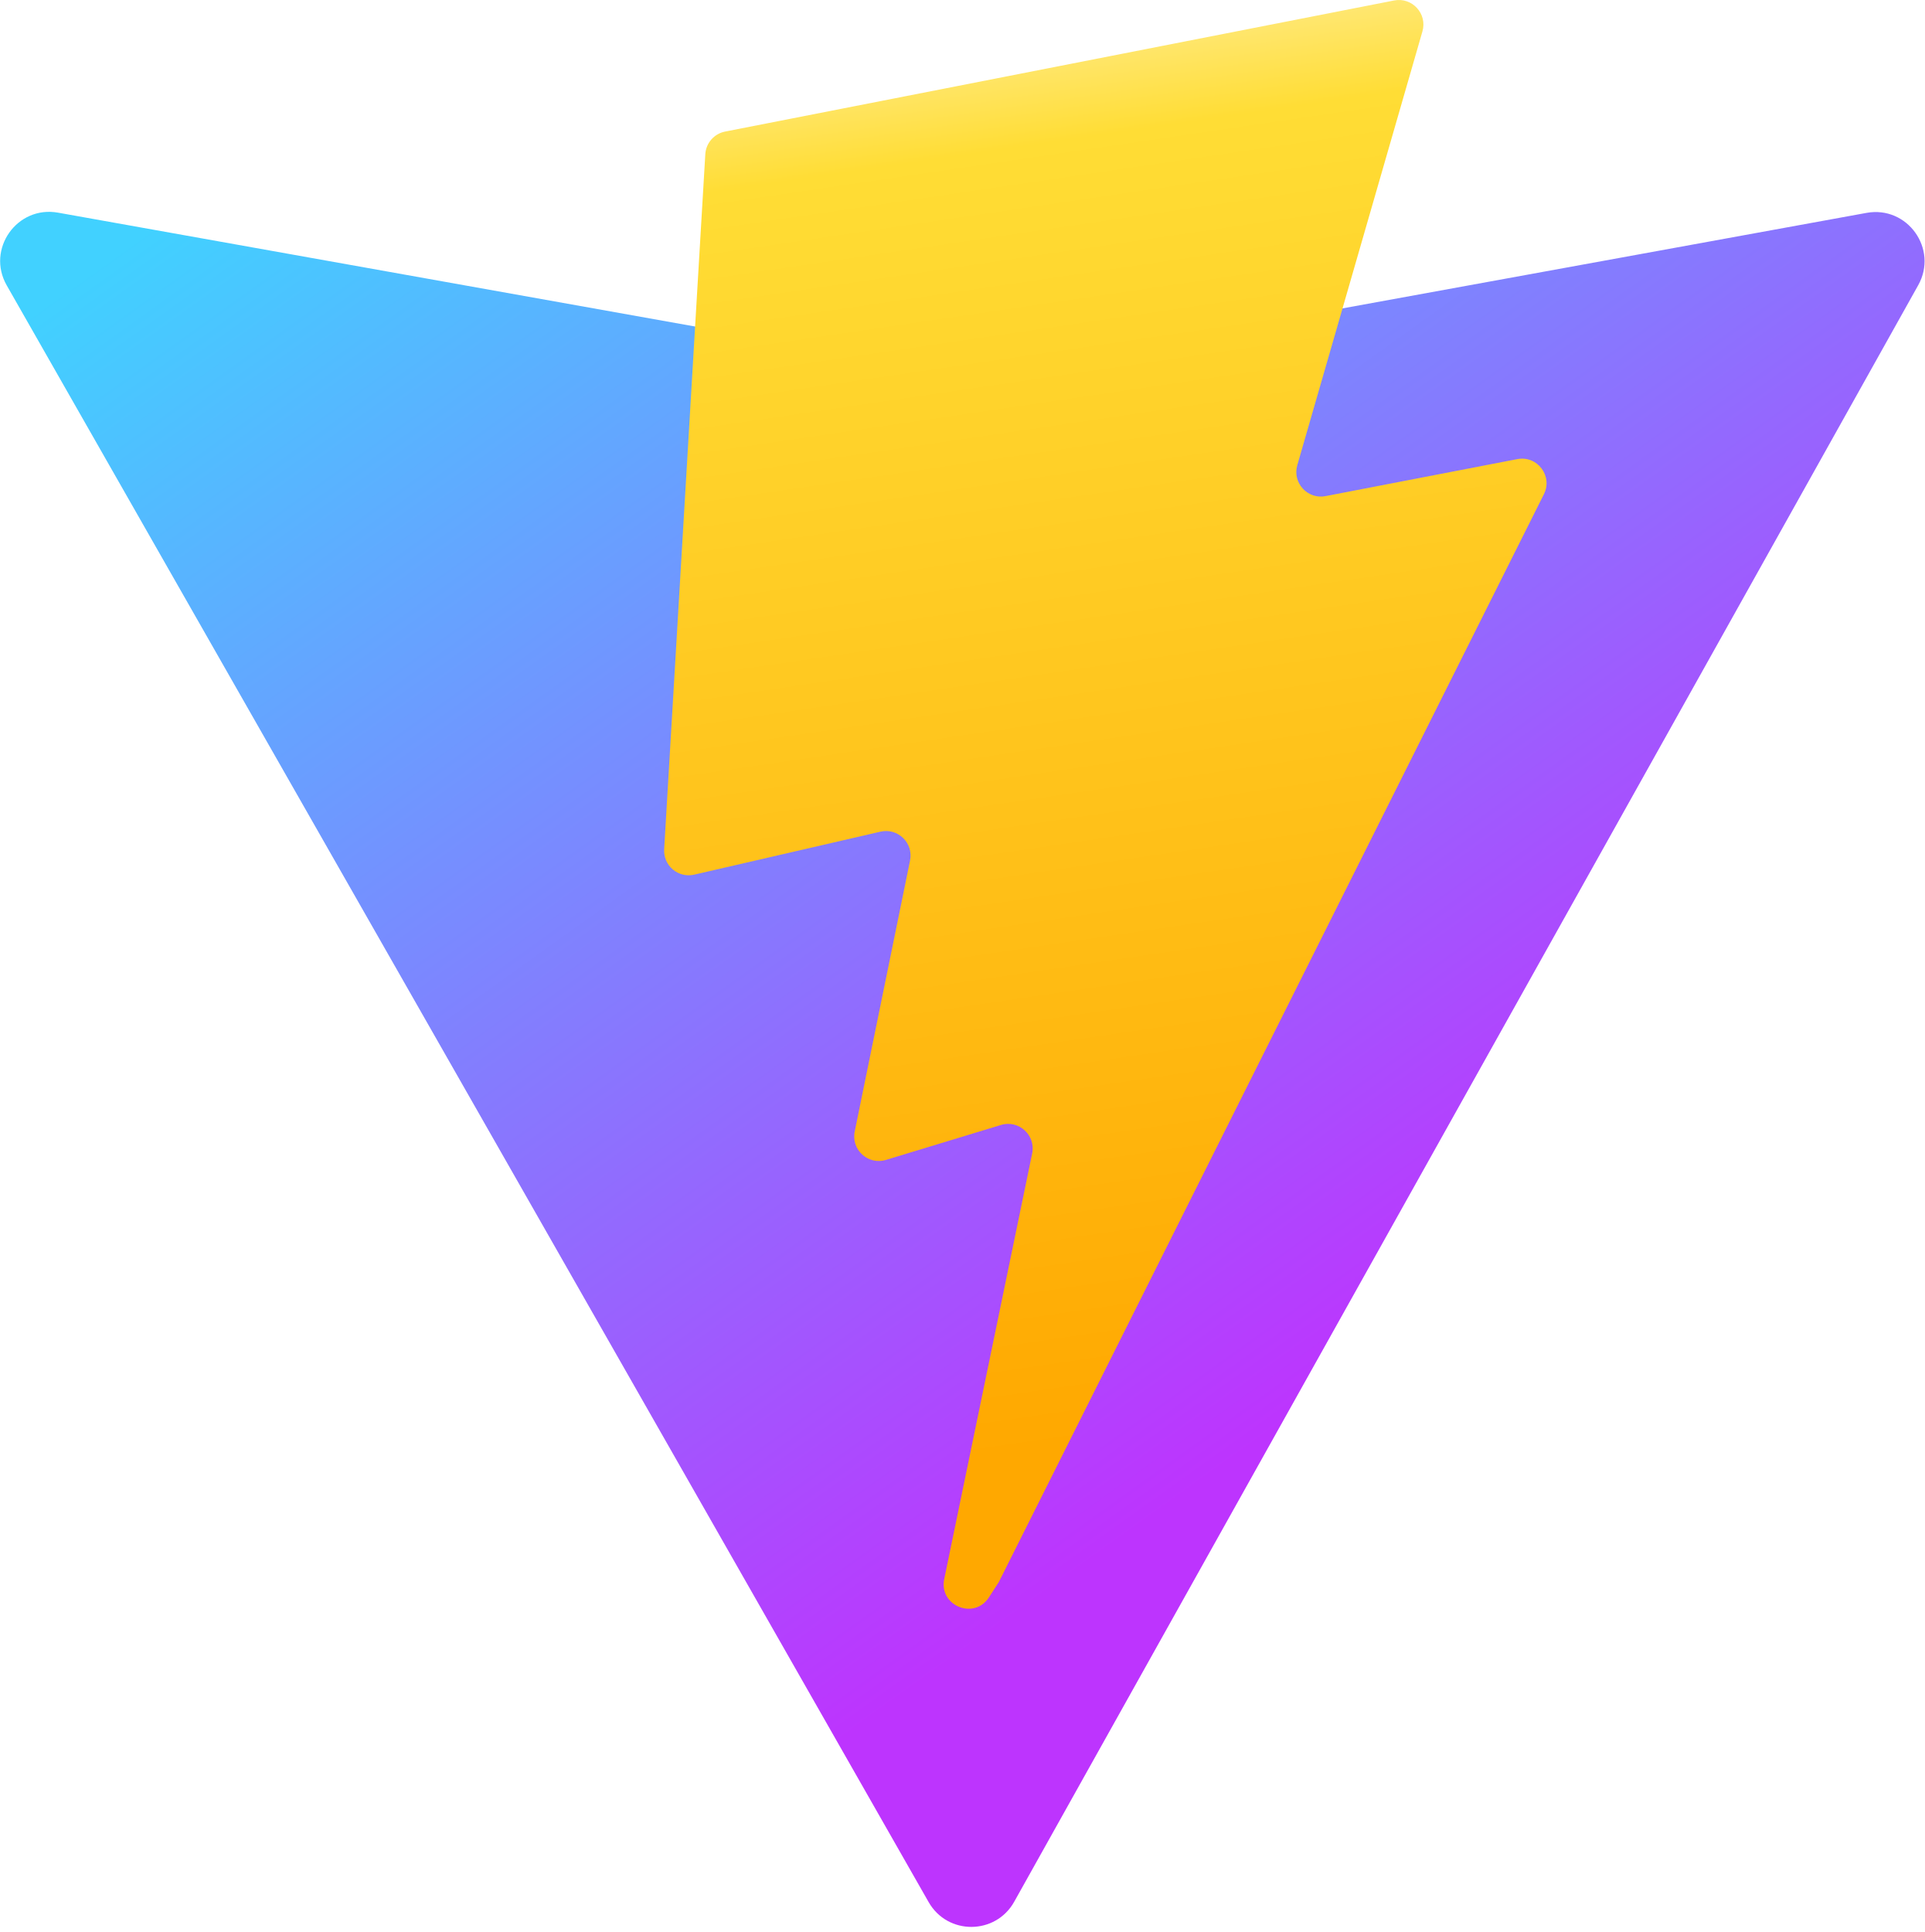
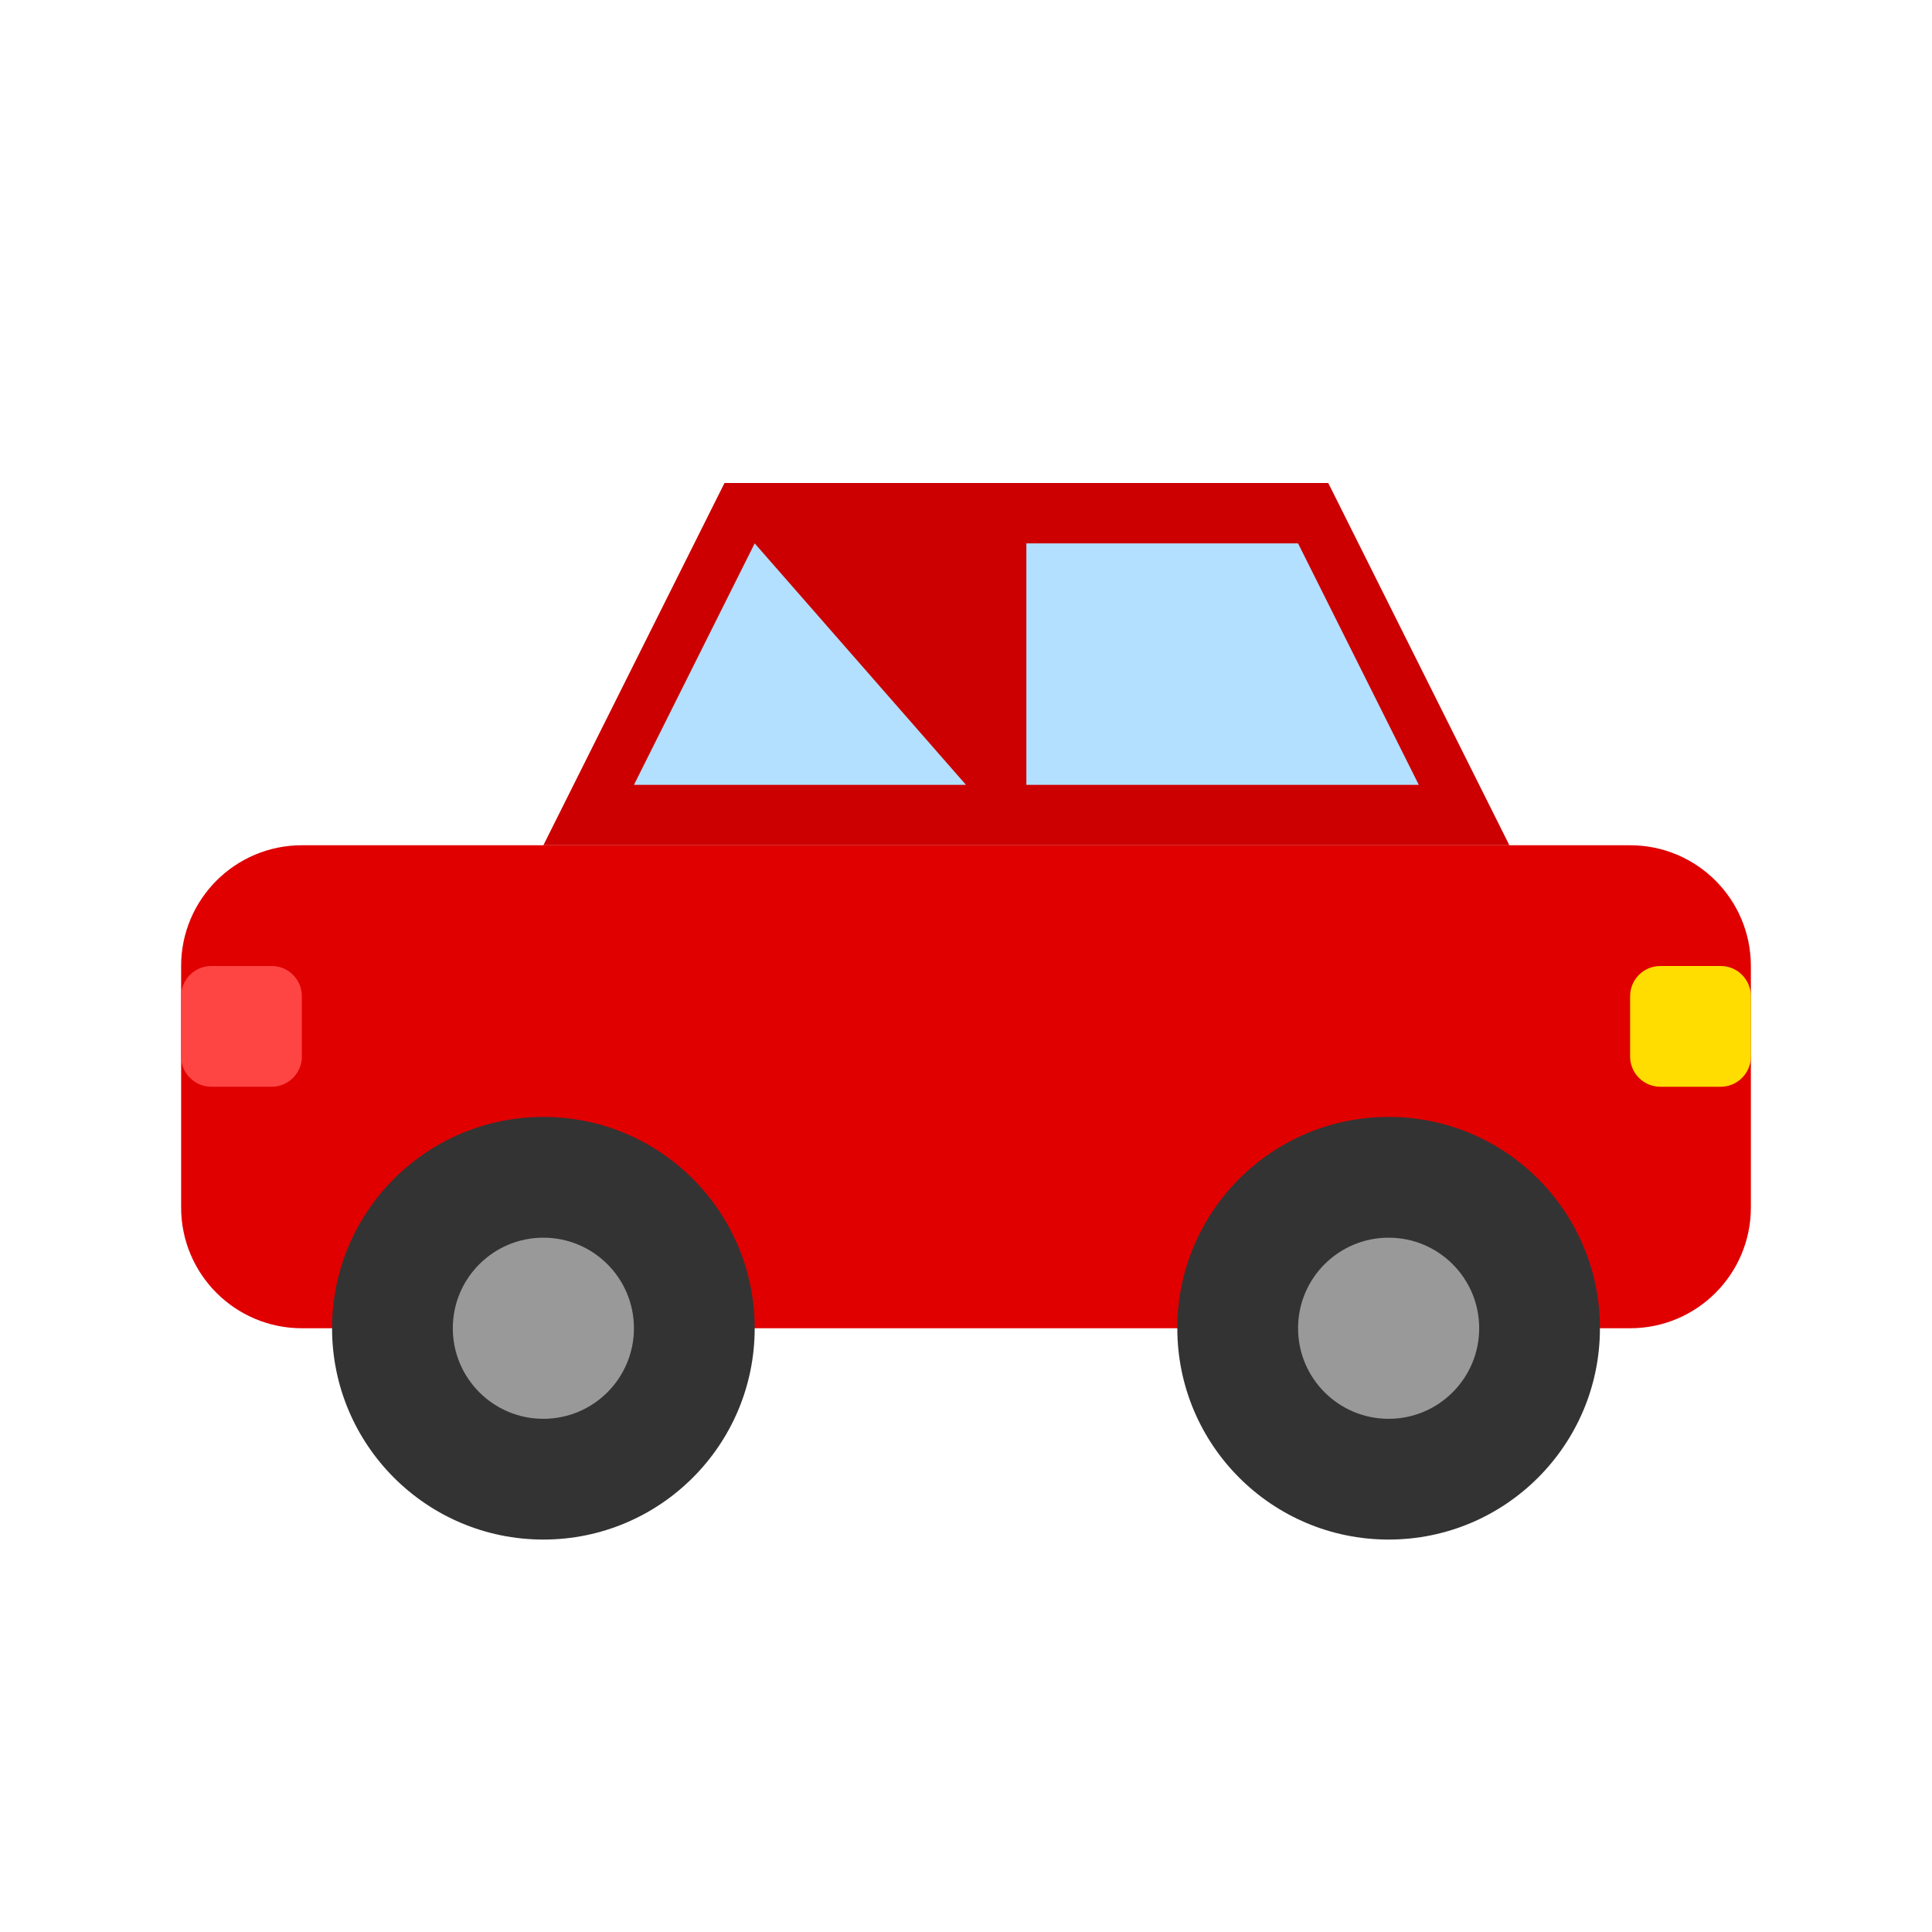
- <svg xmlns="http://www.w3.org/2000/svg" aria-hidden="true" role="img" class="iconify iconify--logos" width="31.88" height="32" preserveAspectRatio="xMidYMid meet" viewBox="0 0 256 257">
-   <defs>
-     <linearGradient id="IconifyId1813088fe1fbc01fb466" x1="-.828%" x2="57.636%" y1="7.652%" y2="78.411%">
-       <stop offset="0%" stop-color="#41D1FF" />
-       <stop offset="100%" stop-color="#BD34FE" />
-     </linearGradient>
-     <linearGradient id="IconifyId1813088fe1fbc01fb467" x1="43.376%" x2="50.316%" y1="2.242%" y2="89.03%">
-       <stop offset="0%" stop-color="#FFEA83" />
-       <stop offset="8.333%" stop-color="#FFDD35" />
-       <stop offset="100%" stop-color="#FFA800" />
-     </linearGradient>
-   </defs>
-   <path fill="url(#IconifyId1813088fe1fbc01fb466)" d="M255.153 37.938L134.897 252.976c-2.483 4.44-8.862 4.466-11.382.048L.875 37.958c-2.746-4.814 1.371-10.646 6.827-9.67l120.385 21.517a6.537 6.537 0 0 0 2.322-.004l117.867-21.483c5.438-.991 9.574 4.796 6.877 9.62Z" />
-   <path fill="url(#IconifyId1813088fe1fbc01fb467)" d="M185.432.063L96.44 17.501a3.268 3.268 0 0 0-2.634 3.014l-5.474 92.456a3.268 3.268 0 0 0 3.997 3.378l24.777-5.718c2.318-.535 4.413 1.507 3.936 3.838l-7.361 36.047c-.495 2.426 1.782 4.5 4.151 3.78l15.304-4.649c2.372-.72 4.652 1.36 4.15 3.788l-11.698 56.621c-.732 3.542 3.979 5.473 5.943 2.437l1.313-2.028l72.516-144.72c1.215-2.423-.88-5.186-3.54-4.672l-25.505 4.922c-2.396.462-4.435-1.77-3.759-4.114l16.646-57.705c.677-2.35-1.37-4.583-3.769-4.113Z" />
+ <svg xmlns="http://www.w3.org/2000/svg" width="32" height="32" viewBox="0 0 32 32">
+   <rect x="3" y="14" width="26" height="8" rx="2" fill="#e00000" />
+   <path d="M9 14 L12 8 L22 8 L25 14" fill="#cc0000" />
+   <path d="M12.5 9 L10.5 13 L16 13 Z" fill="#b3e0ff" />
+   <path d="M17 9 L17 13 L23.5 13 L21.5 9 Z" fill="#b3e0ff" />
+   <circle cx="9" cy="22" r="3.5" fill="#333" />
+   <circle cx="9" cy="22" r="1.5" fill="#999" />
+   <circle cx="23" cy="22" r="3.5" fill="#333" />
+   <circle cx="23" cy="22" r="1.5" fill="#999" />
+   <rect x="27" y="16" width="2" height="2" rx="0.5" fill="#ffdd00" />
+   <rect x="3" y="16" width="2" height="2" rx="0.5" fill="#ff4444" />
</svg>
